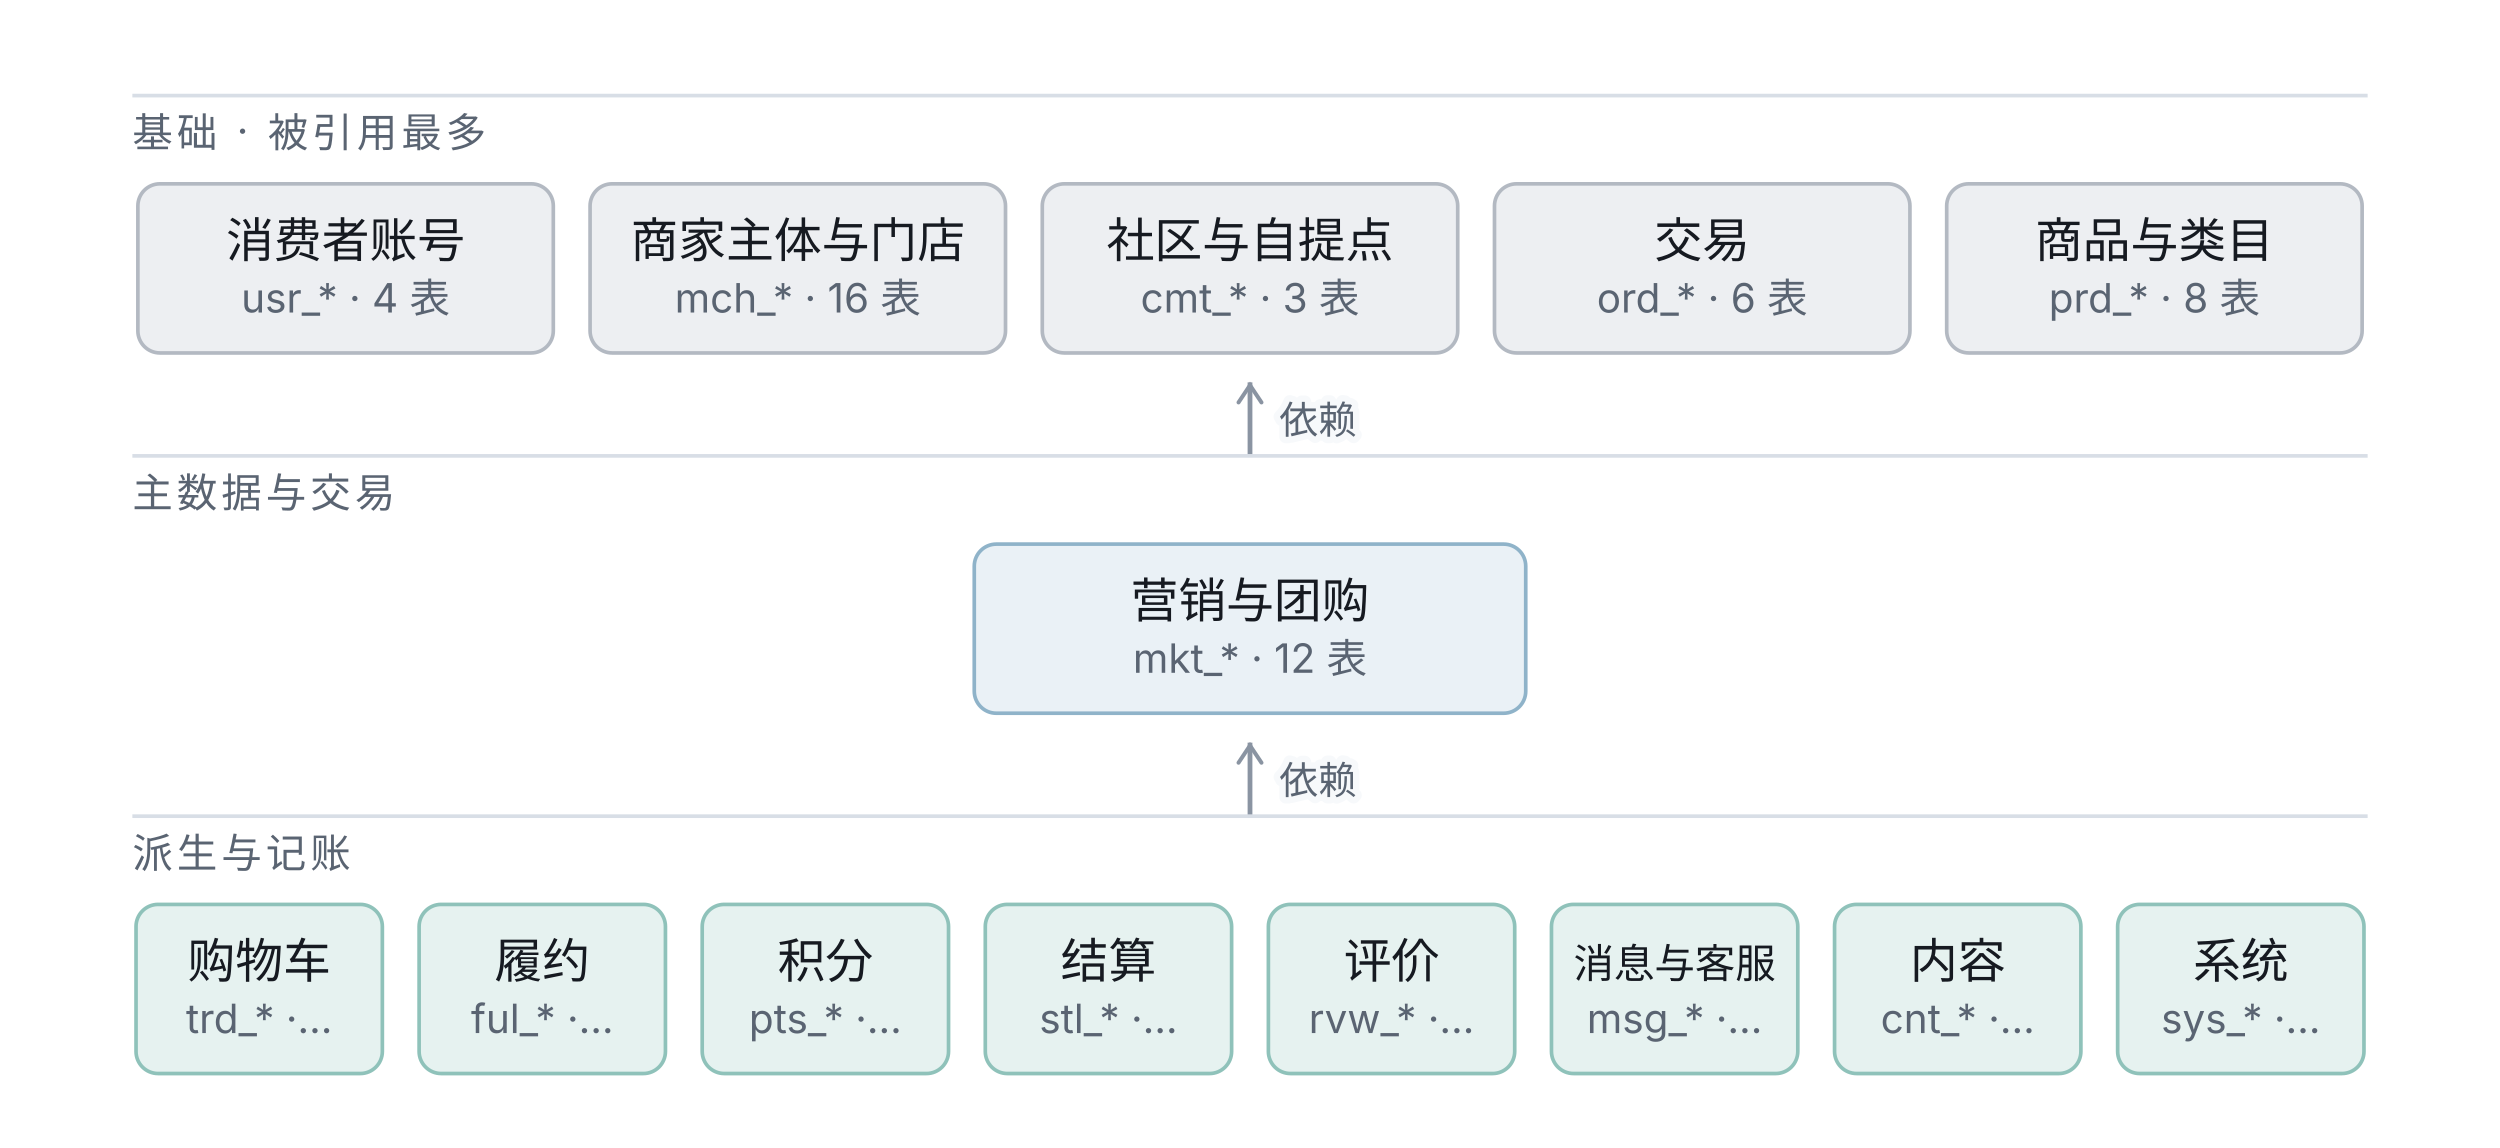
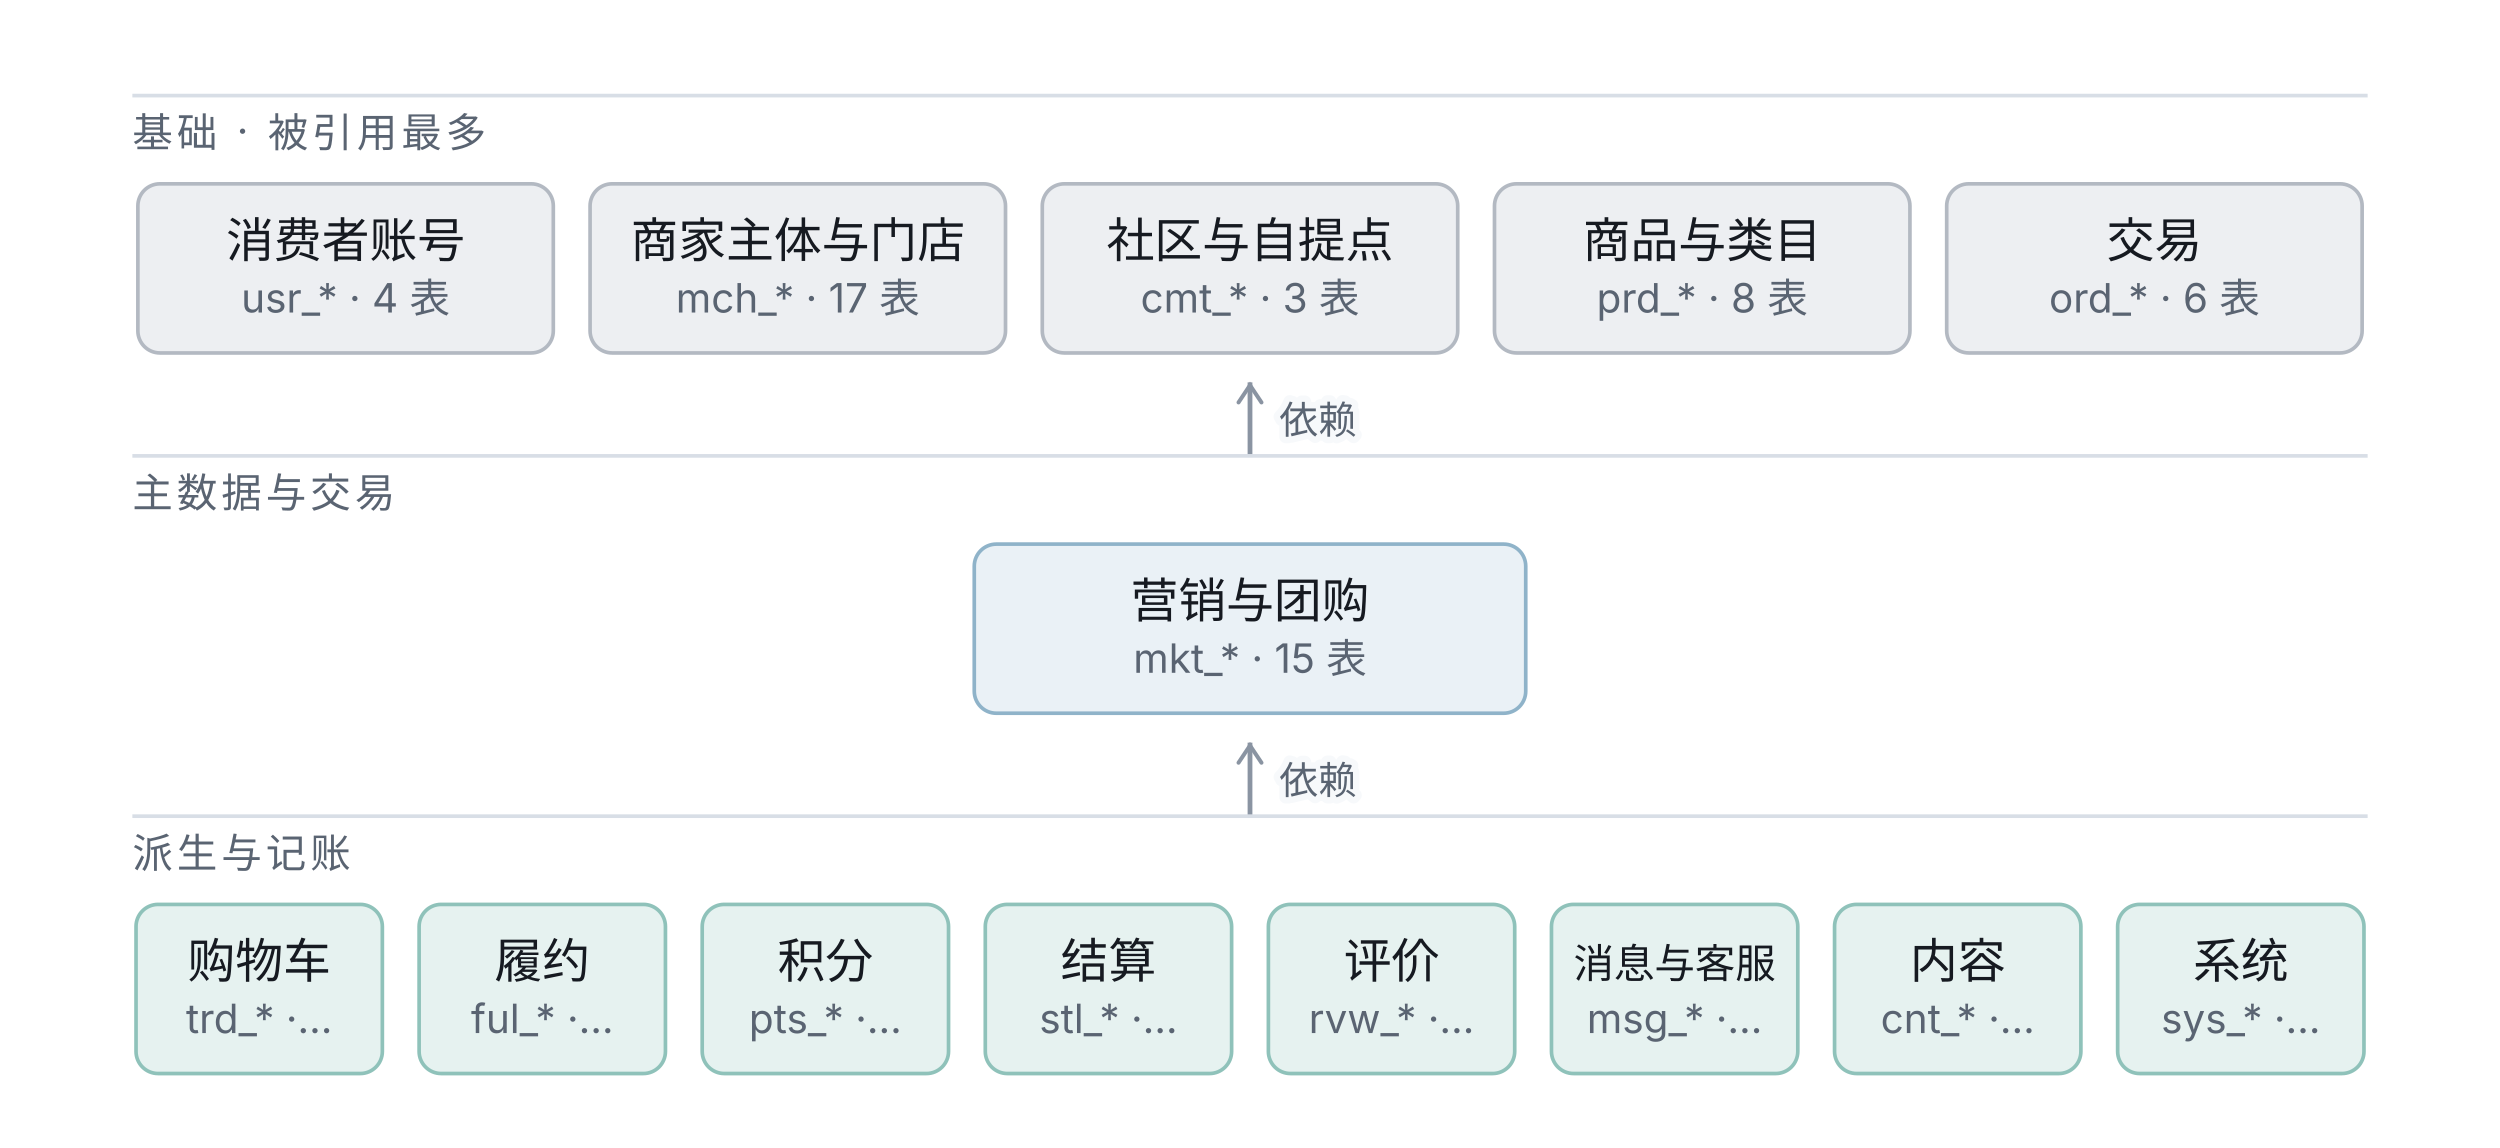
<svg xmlns="http://www.w3.org/2000/svg" width="680" height="312" viewBox="0 0 680 312" role="img" font-family="system-ui,-apple-system,'PingFang SC',sans-serif">
  <defs>
    <marker id="a" viewBox="0 0 10 10" refX="9" refY="5" markerWidth="6" markerHeight="6" orient="auto-start-reverse">
      <path d="M2 1L8 5L2 9" fill="none" stroke="#8A94A2" stroke-width="1.4" stroke-linecap="round" />
    </marker>
    <style>.n{font-weight:500;fill:#161A21}.s{font-size:11px;fill:#5A6472}
.l{font-size:10.5px;fill:#5A6472;paint-order:stroke;stroke:#F7F9FB;stroke-width:3.5;stroke-linejoin:round}.b{font-size:11px;fill:#5A6472;letter-spacing:.1em}
.ar{stroke:#8A94A2;stroke-width:1.3;fill:none}</style>
  </defs>
  <line x1="36" y1="26" x2="644" y2="26" stroke="#D8DEE6" />
  <text class="b" x="36" y="40">基础 · 被引用最多</text>
  <rect x="37.5" y="50" width="113" height="46" rx="6" fill="#EDEFF2" stroke="#B3B9C2" />
  <text class="n" x="94" y="70" text-anchor="middle" font-size="13">消费者账号</text>
  <text class="s" x="94" y="85" text-anchor="middle">usr_* · 4 表</text>
  <rect x="160.5" y="50" width="113" height="46" rx="6" fill="#EDEFF2" stroke="#B3B9C2" />
  <text class="n" x="217" y="70" text-anchor="middle" font-size="13">商家主体与门店</text>
-   <text class="s" x="217" y="85" text-anchor="middle">mch_* · 16 表</text>
+   <text class="s" x="217" y="85" text-anchor="middle">mch_* · 17 表</text>
  <rect x="283.5" y="50" width="113" height="46" rx="6" fill="#EDEFF2" stroke="#B3B9C2" />
  <text class="n" x="340" y="70" text-anchor="middle" font-size="13">社区与自提点</text>
  <text class="s" x="340" y="85" text-anchor="middle">cmt_* · 3 表</text>
  <rect x="406.5" y="50" width="113" height="46" rx="6" fill="#EDEFF2" stroke="#B3B9C2" />
-   <text class="n" x="463" y="70" text-anchor="middle" font-size="13">交易</text>
-   <text class="s" x="463" y="85" text-anchor="middle">ord_* · 6 表</text>
+   <text class="n" x="463" y="70" text-anchor="middle" font-size="13">商品与类目</text>
+   <text class="s" x="463" y="85" text-anchor="middle">prd_* · 8 表</text>
  <rect x="529.5" y="50" width="113" height="46" rx="6" fill="#EDEFF2" stroke="#B3B9C2" />
-   <text class="n" x="586" y="70" text-anchor="middle" font-size="13">商品与类目</text>
-   <text class="s" x="586" y="85" text-anchor="middle">prd_* · 8 表</text>
+   <text class="n" x="586" y="70" text-anchor="middle" font-size="13">交易</text>
+   <text class="s" x="586" y="85" text-anchor="middle">ord_* · 6 表</text>
  <line class="ar" x1="340" y1="124" x2="340" y2="104" marker-end="url(#a)" />
  <text class="l" x="348" y="118">依赖</text>
  <line x1="36" y1="124" x2="644" y2="124" stroke="#D8DEE6" />
  <text class="b" x="36" y="138">主数据与交易</text>
  <rect x="265" y="148" width="150" height="46" rx="6" fill="#EAF1F6" stroke="#8FB3C9" />
  <text class="n" x="340" y="168" text-anchor="middle" font-size="13">营销与团购</text>
-   <text class="s" x="340" y="183" text-anchor="middle">mkt_* · 12 表</text>
+   <text class="s" x="340" y="183" text-anchor="middle">mkt_* · 15 表</text>
  <line class="ar" x1="340" y1="222" x2="340" y2="202" marker-end="url(#a)" />
  <text class="l" x="348" y="216">依赖</text>
  <line x1="36" y1="222" x2="644" y2="222" stroke="#D8DEE6" />
  <text class="b" x="36" y="236">派生与记账</text>
  <rect x="37" y="246" width="67" height="46" rx="6" fill="#E6F2F0" stroke="#8FC2BA" />
  <text class="n" x="70.5" y="266" text-anchor="middle" font-size="13">购物车</text>
  <text class="s" x="70.5" y="281" text-anchor="middle">trd_* ·…</text>
  <rect x="114" y="246" width="67" height="46" rx="6" fill="#E6F2F0" stroke="#8FC2BA" />
  <text class="n" x="147.5" y="266" text-anchor="middle" font-size="13">履约</text>
  <text class="s" x="147.5" y="281" text-anchor="middle">ful_* ·…</text>
  <rect x="191" y="246" width="67" height="46" rx="6" fill="#E6F2F0" stroke="#8FC2BA" />
  <text class="n" x="224.5" y="266" text-anchor="middle" font-size="13">积分</text>
  <text class="s" x="224.5" y="281" text-anchor="middle">pts_* ·…</text>
  <rect x="268" y="246" width="67" height="46" rx="6" fill="#E6F2F0" stroke="#8FC2BA" />
  <text class="n" x="301.5" y="266" text-anchor="middle" font-size="13">结算</text>
  <text class="s" x="301.5" y="281" text-anchor="middle">stl_* ·…</text>
  <rect x="345" y="246" width="67" height="46" rx="6" fill="#E6F2F0" stroke="#8FC2BA" />
  <text class="n" x="378.5" y="266" text-anchor="middle" font-size="13">评价</text>
  <text class="s" x="378.5" y="281" text-anchor="middle">rvw_* ·…</text>
  <rect x="422" y="246" width="67" height="46" rx="6" fill="#E6F2F0" stroke="#8FC2BA" />
  <text class="n" x="455.5" y="266" text-anchor="middle" font-size="11">消息与客服</text>
  <text class="s" x="455.5" y="281" text-anchor="middle">msg_* ·…</text>
  <rect x="499" y="246" width="67" height="46" rx="6" fill="#E6F2F0" stroke="#8FC2BA" />
  <text class="n" x="532.5" y="266" text-anchor="middle" font-size="13">内容</text>
  <text class="s" x="532.5" y="281" text-anchor="middle">cnt_* ·…</text>
  <rect x="576" y="246" width="67" height="46" rx="6" fill="#E6F2F0" stroke="#8FC2BA" />
  <text class="n" x="609.5" y="266" text-anchor="middle" font-size="13">系统</text>
  <text class="s" x="609.5" y="281" text-anchor="middle">sys_* ·…</text>
</svg>
